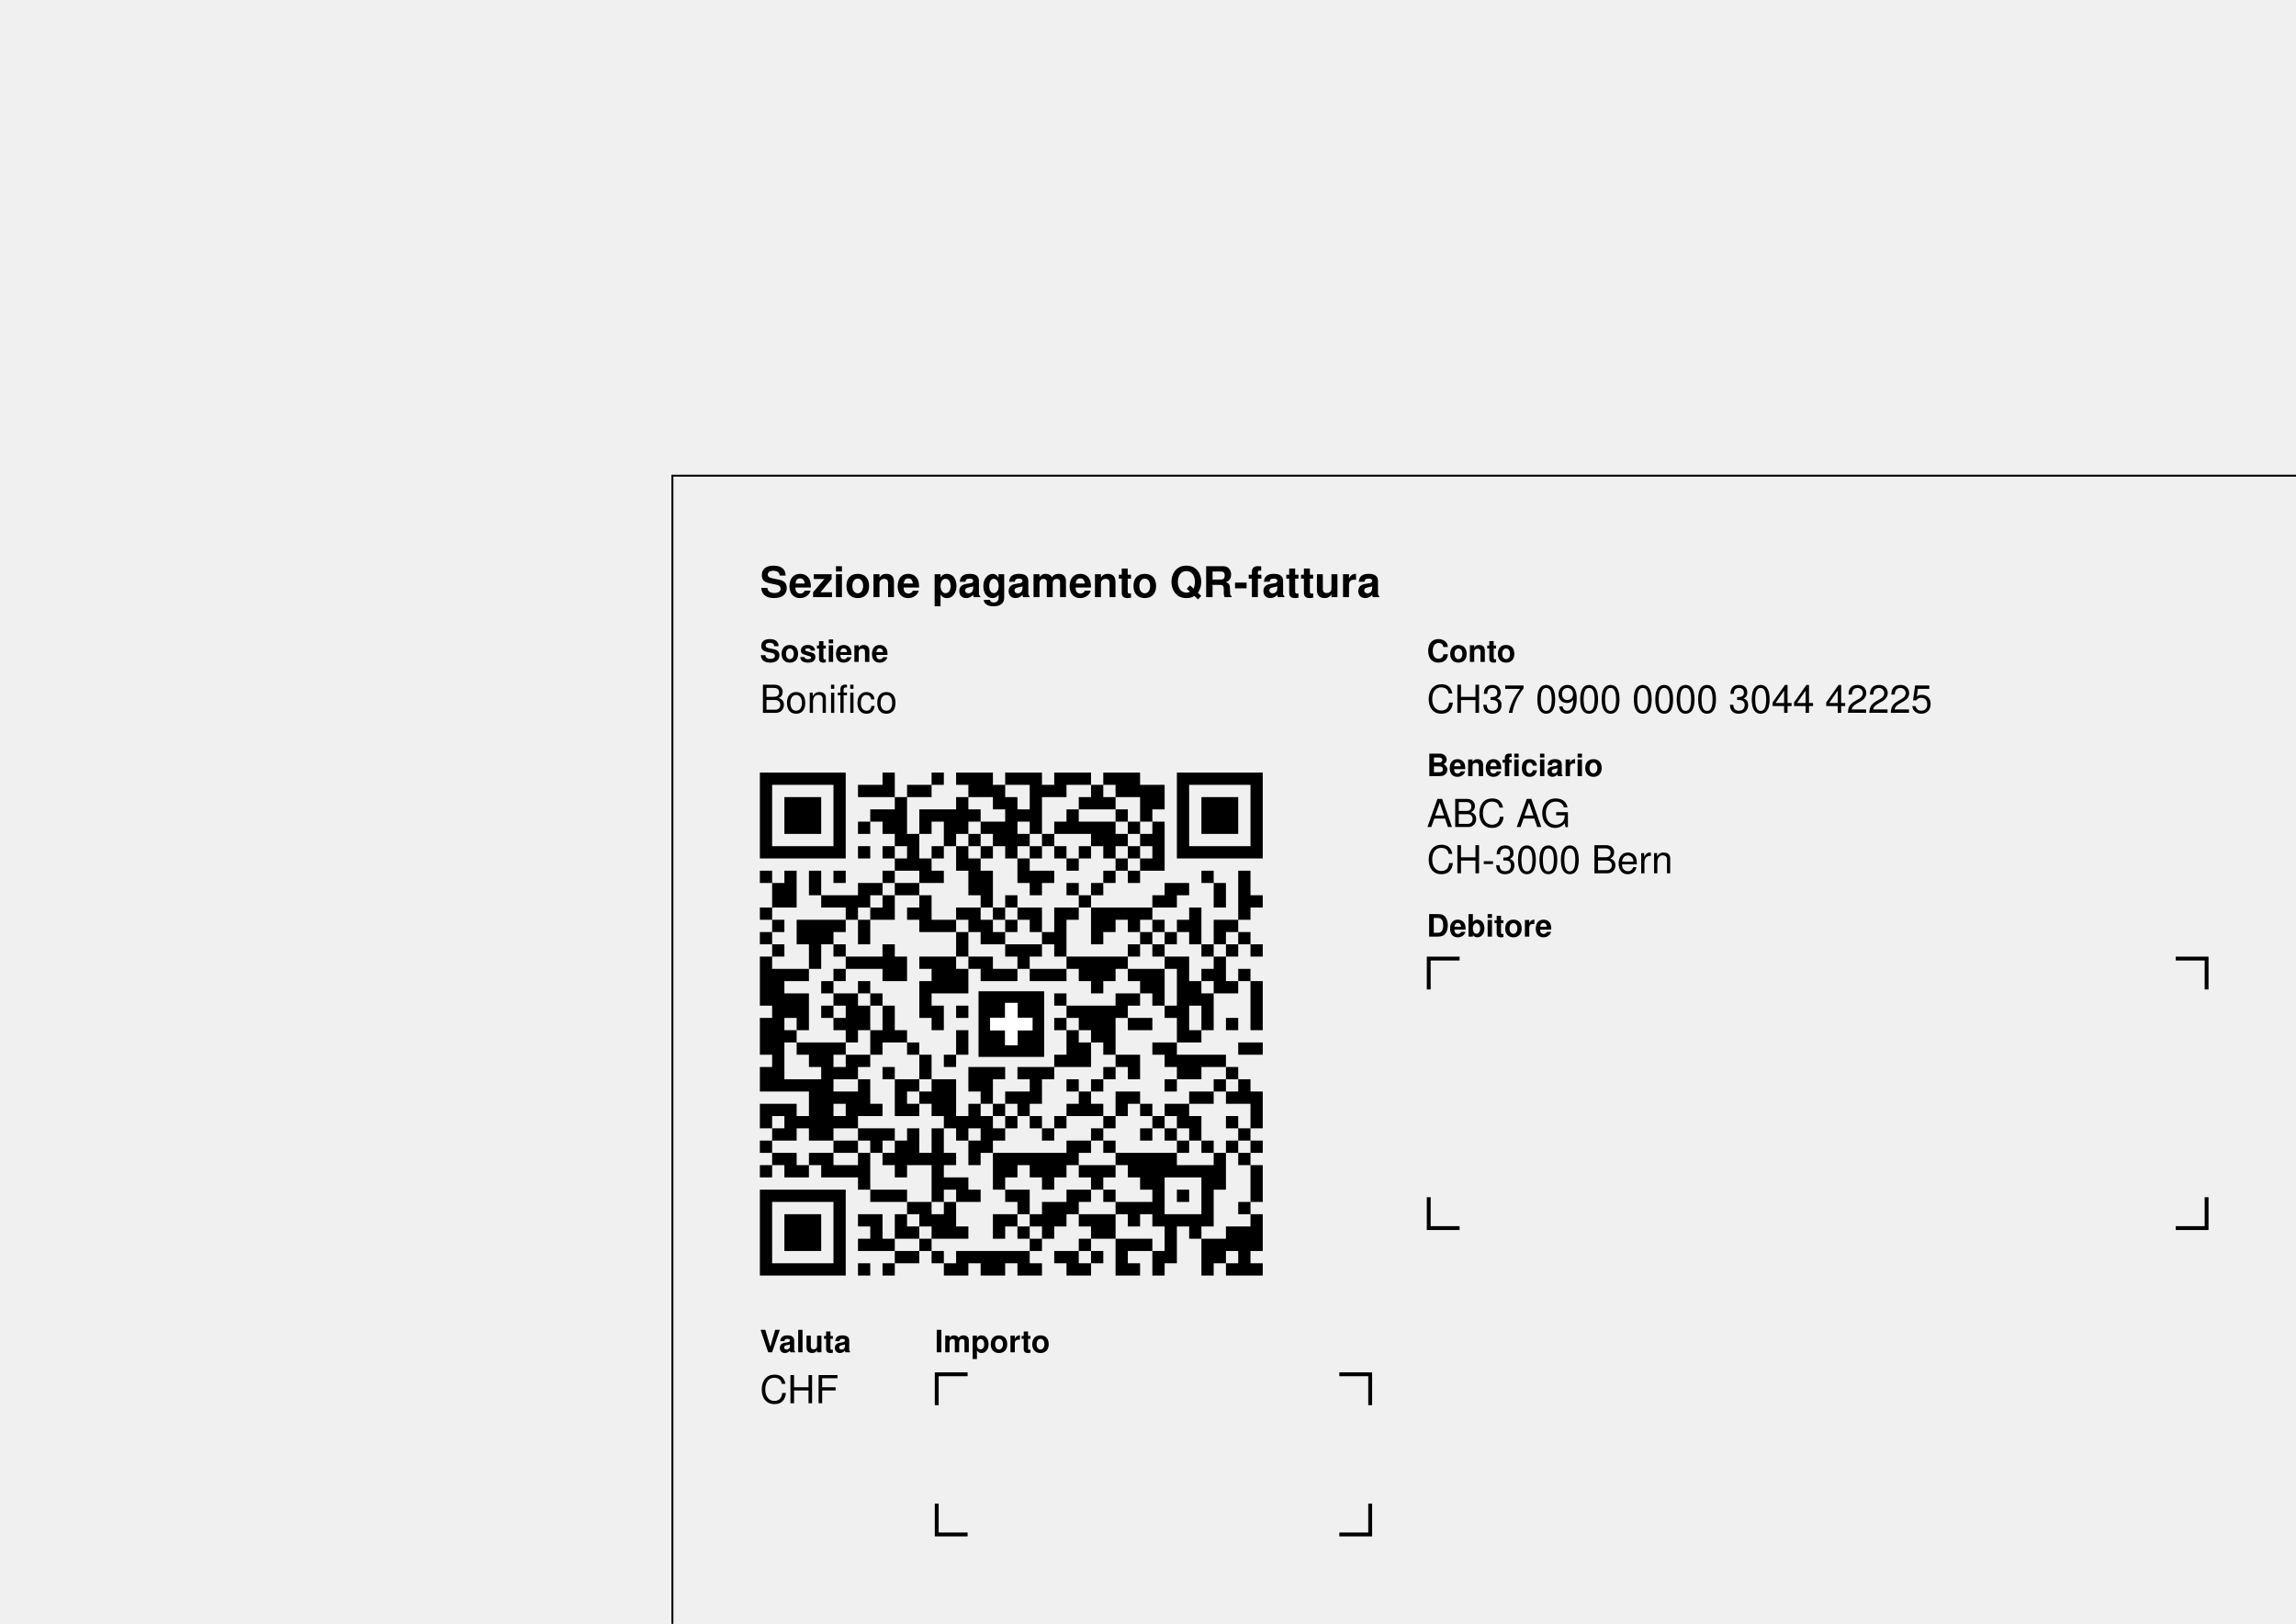
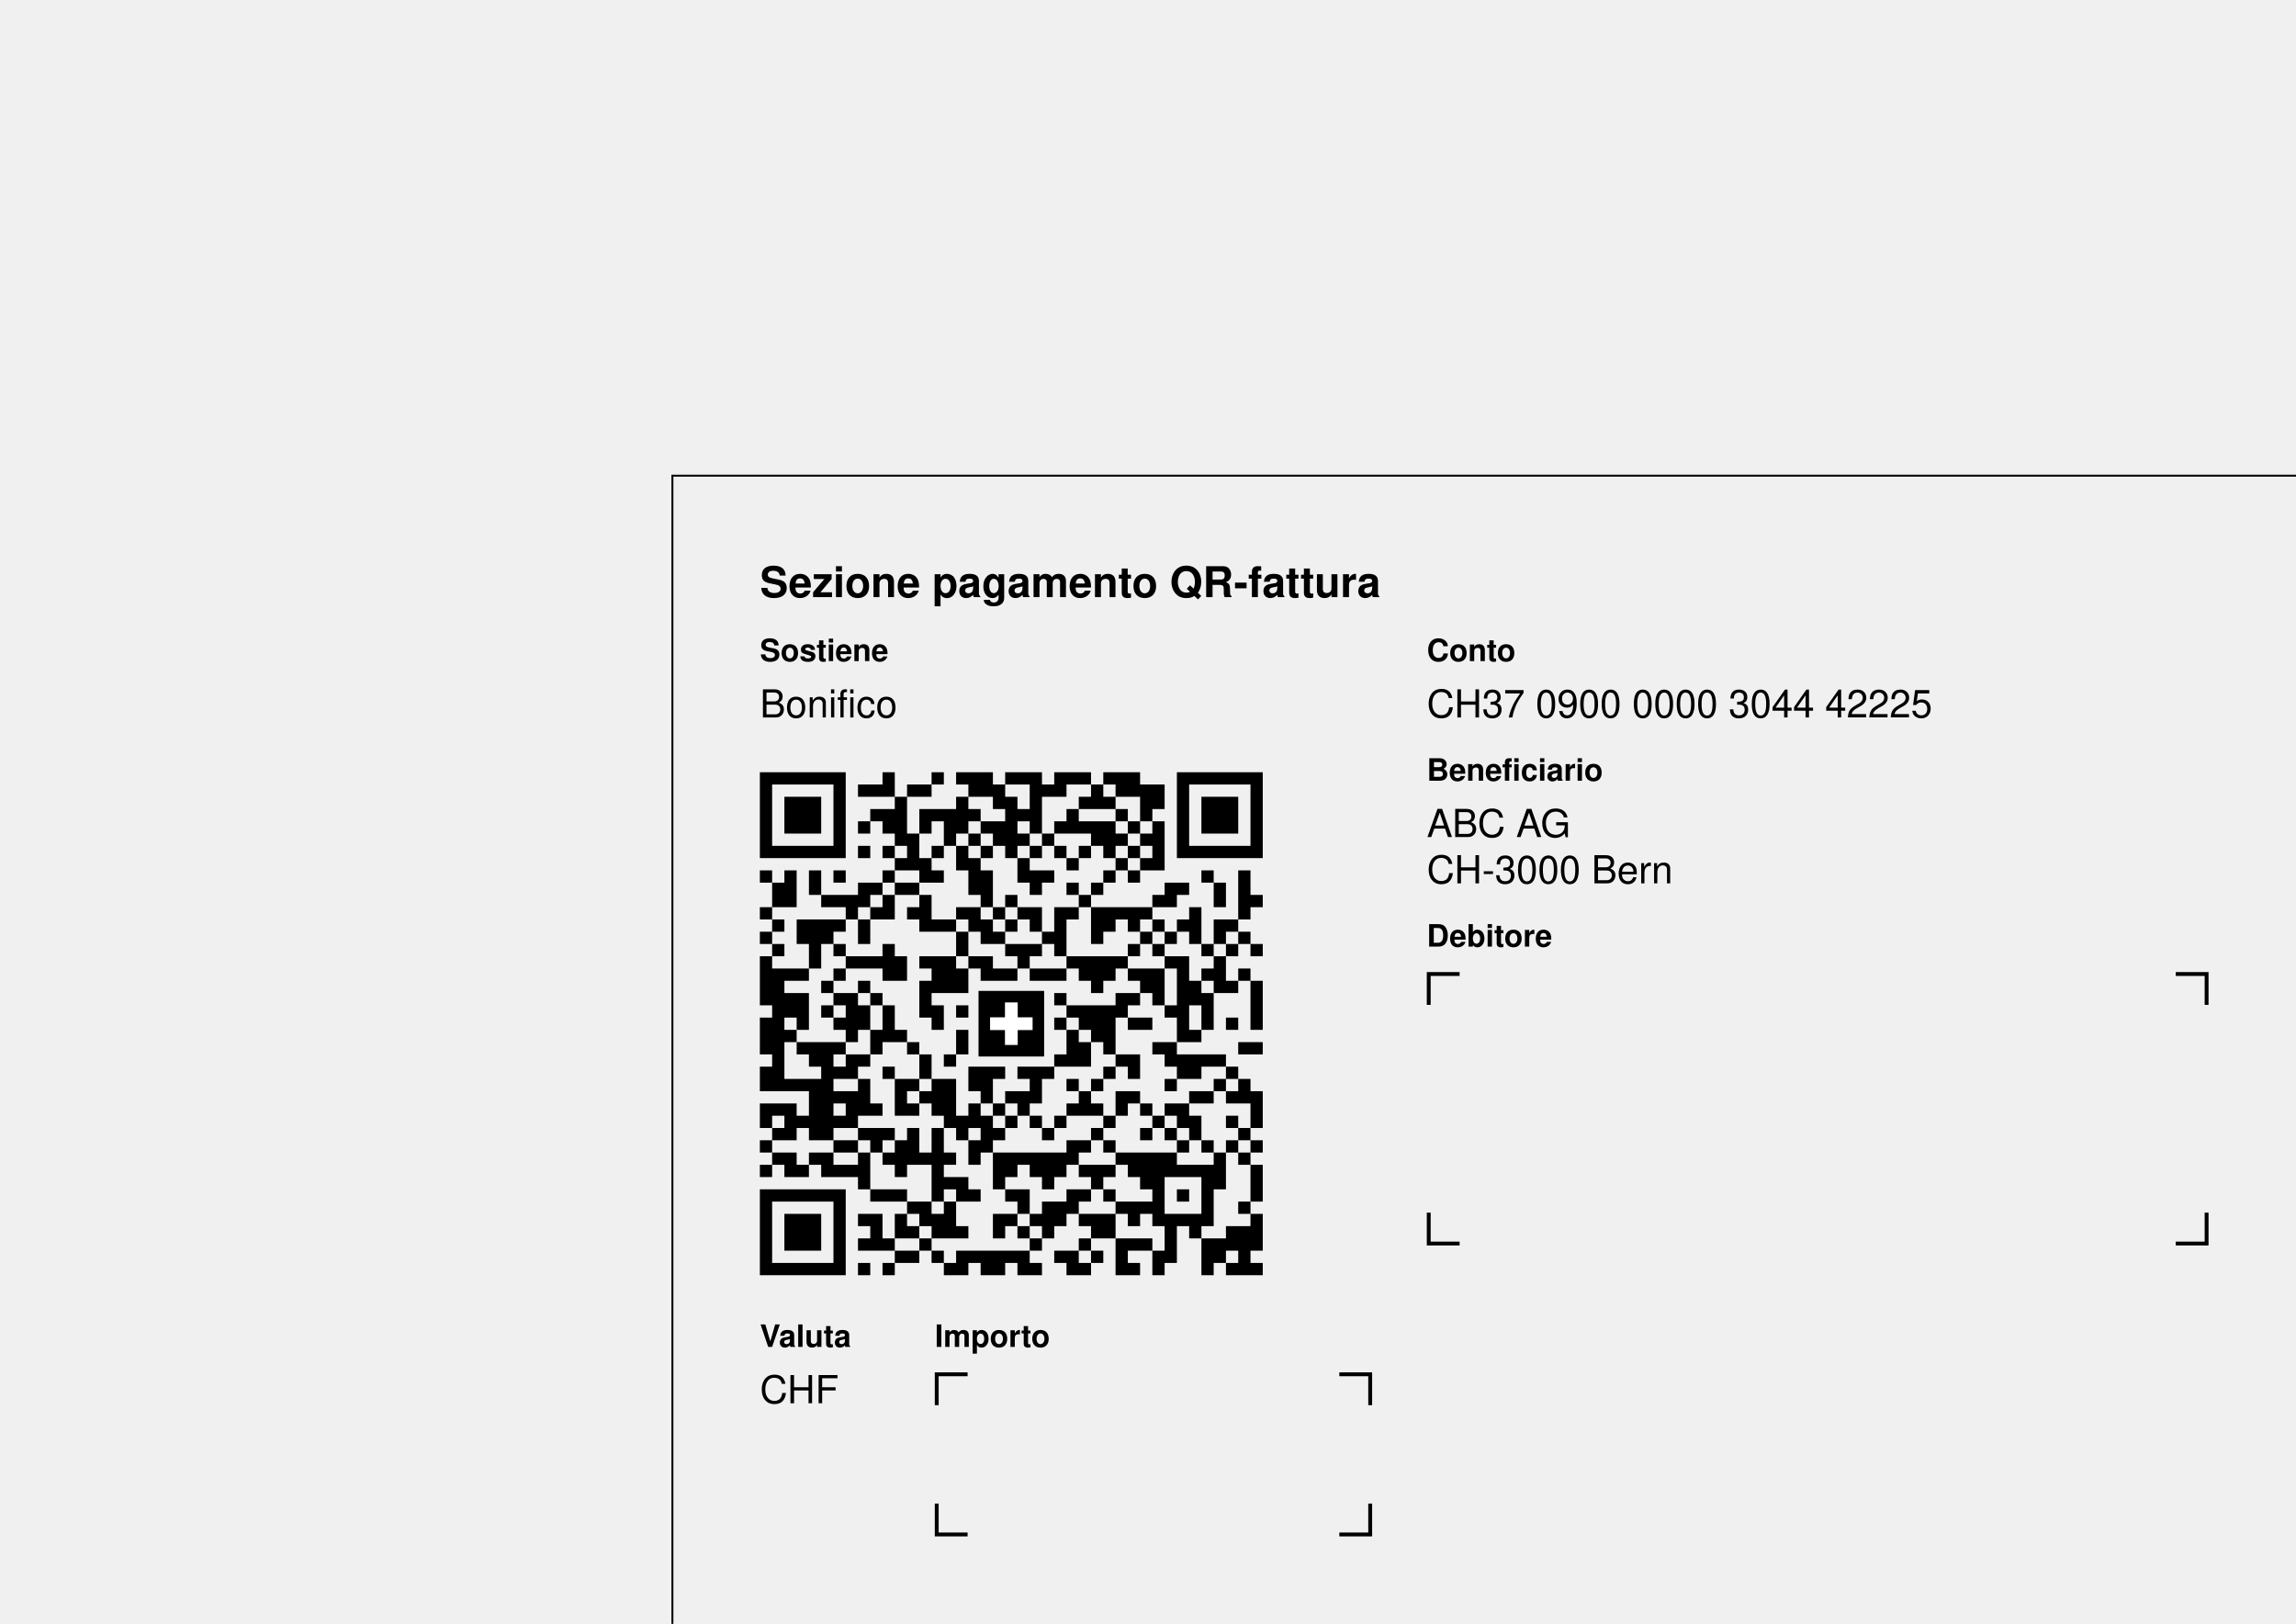
<svg xmlns="http://www.w3.org/2000/svg" width="210mm" height="148.5mm" version="1.1" viewBox="0 0 595.276 420.945">
-   <g font-family="Helvetica,Arial">
-     <g transform="translate(174.331 123.307)">
-       <path d="M0,297.638l0,-297.638l420.945,0" stroke="#000000" stroke-width="0.5" fill="none" />
+   <g font-family="Helvetica,Arial" transform="translate(0 420.945)">
+     <g transform="translate(174.331 -0)">
+       <path d="M0,-0l0,-297.638l420.945,0" stroke="#000000" stroke-width="0.5" fill="none" />
    </g>
-     <g transform="translate(197.008 145.984)">
-       <text x="0" y="8.8" font-size="11" font-weight="bold">Sezione pagamento QR-fattura</text>
-       <text x="0" y="25.6" font-size="8" font-weight="bold">Sostiene</text>
-       <text x="0" y="38.8" font-size="10">Bonifico</text>
+     <g transform="translate(197.008 -0)">
+       <text x="0" y="-266.161" font-size="11" font-weight="bold">Sezione pagamento QR-fattura</text>
+       <text x="0" y="-249.561" font-size="8" font-weight="bold">Sostiene</text>
+       <text x="0" y="-234.961" font-size="10">Bonifico</text>
+       <text x="0" y="-71.797" font-size="8" font-weight="bold">Valuta</text>
+       <text x="0" y="-57.197" font-size="10">CHF</text>
    </g>
-     <g transform="translate(197.008 200.269) scale(3.18)">
-       <path d="M0,0h7v1h-7zm10,0h1v2h-1zm4,0h1v1h-1zm2,0h3v1h-3zm4,0h3v1h-3zm4,0h3v1h-3z m4,0h3v1h-3zm6,0h7v1h-7zm-34,1h1v6h-1zm6,0h1v6h-1zm2,0h2v1h-2zm4,0h2v1h-2z m5,0h3v1h-3zm5,0h1v4h-1zm1,0h2v1h-2zm4,0h1v2h-1zm2,0h4v1h-4zm5,0h1v6h-1z m6,0h1v6h-1zm-38,1h3v3h-3zm9,0h1v4h-1zm5,0h1v3h-1zm3,0h2v1h-2zm7,0h1v1h-1z m2,0h1v1h-1zm3,0h2v1h-2zm5,0h3v3h-3zm-27,1h2v1h-2zm4,0h3v1h-3zm4,0h1v1h-1z m3,0h1v4h-1zm1,0h1v1h-1zm4,0h1v2h-1zm4,0h1v1h-1zm2,0h1v1h-1zm-23,1h1v1h-1z m2,0h1v1h-1zm3,0h1v1h-1zm2,0h1v2h-1zm3,0h2v1h-2zm6,0h1v1h-1zm2,0h3v1h-3z m4,0h1v1h-1zm2,0h1v4h-1zm-20,1h1v3h-1zm5,0h1v1h-1zm2,0h1v1h-1zm2,0h1v1h-1z m2,0h1v1h-1zm4,0h3v1h-3zm4,0h1v1h-1zm-30,1h5v1h-5zm7,0h1v1h-1zm2,0h1v1h-1z m4,0h1v1h-1zm2,0h1v2h-1zm2,0h1v1h-1zm4,0h1v1h-1zm2,0h1v1h-1zm2,0h1v1h-1z m2,0h1v1h-1zm2,0h1v1h-1zm5,0h5v1h-5zm-24,1h1v1h-1zm2,0h1v2h-1zm4,0h1v3h-1z m4,0h1v2h-1zm4,0h1v1h-1zm4,0h1v1h-1zm2,0h1v1h-1zm-31,1h1v1h-1zm2,0h1v3h-1z m2,0h1v2h-1zm2,0h1v1h-1zm4,0h1v1h-1zm4,0h1v1h-1zm4,0h1v3h-1zm4,0h2v1h-2z m6,0h1v1h-1zm2,0h1v1h-1zm6,0h1v1h-1zm3,0h1v4h-1zm-38,1h1v2h-1zm7,0h2v1h-2z m3,0h2v1h-2zm11,0h1v1h-1zm3,0h1v1h-1zm2,0h1v1h-1zm6,0h2v1h-2zm4,0h1v2h-1z m-32,1h4v1h-4zm5,0h1v2h-1zm3,0h1v3h-1zm7,0h1v1h-1zm6,0h1v1h-1zm6,0h2v1h-2z m8,0h1v1h-1zm-40,1h1v1h-1zm7,0h1v1h-1zm2,0h1v1h-1zm3,0h1v1h-1zm4,0h2v1h-2z m3,0h1v1h-1zm2,0h2v1h-2zm3,0h1v4h-1zm1,0h1v1h-1zm2,0h5v1h-5zm8,0h1v3h-1z m-34,1h1v1h-1zm2,0h3v2h-3zm3,0h1v1h-1zm2,0h1v2h-1zm6,0h2v1h-2zm3,0h2v1h-2z m3,0h1v1h-1zm2,0h1v1h-1zm5,0h2v1h-2zm3,0h1v1h-1zm2,0h1v1h-1zm2,0h1v1h-1z m3,0h2v1h-2zm-37,1h1v1h-1zm16,0h1v2h-1zm2,0h2v1h-2zm5,0h1v1h-1zm4,0h1v1h-1z m4,0h1v1h-1zm2,0h1v1h-1zm4,0h1v1h-1zm2,0h1v1h-1zm-38,1h1v1h-1zm3,0h1v2h-1z m2,0h1v1h-1zm4,0h1v3h-1zm10,0h3v1h-3zm10,0h1v1h-1zm2,0h1v1h-1zm4,0h1v1h-1z m2,0h1v1h-1zm2,0h1v1h-1zm-40,1h1v4h-1zm7,0h3v1h-3zm4,0h1v2h-1zm2,0h3v1h-3z m4,0h2v1h-2zm4,0h1v1h-1zm4,0h5v1h-5zm8,0h2v1h-2zm4,0h1v3h-1zm-36,1h1v10h-1z m1,0h2v1h-2zm4,0h1v1h-1zm8,0h3v2h-3zm4,0h3v1h-3zm4,0h3v1h-3zm4,0h3v1h-3z m4,0h3v1h-3zm4,0h1v6h-1zm2,0h1v1h-1zm3,0h1v1h-1zm-34,1h1v1h-1zm3,0h1v1h-1z m5,0h1v3h-1zm14,0h1v1h-1zm4,0h2v1h-2zm4,0h1v2h-1zm3,0h1v1h-1zm2,0h1v4h-1z m-38,1h2v2h-2zm4,0h2v1h-2zm3,0h1v1h-1zm15,0h1v1h-1zm5,0h2v1h-2zm3,0h1v1h-1z m4,0h1v3h-1zm-31,1h1v1h-1zm2,0h2v2h-2zm3,0h1v3h-1zm4,0h1v2h-1zm2,0h1v1h-1z m9,0h5v1h-5zm8,0h1v1h-1zm-33,1h1v3h-1zm3,0h1v1h-1zm3,0h1v1h-1zm18,0h1v1h-1z m2,0h3v1h-3zm4,0h2v1h-2zm8,0h1v1h-1zm-36,1h1v1h-1zm5,0h1v1h-1zm2,0h1v2h-1z m2,0h1v1h-1zm5,0h1v2h-1zm9,0h1v3h-1zm2,0h2v1h-2zm8,0h1v1h-1zm-32,1h4v1h-4z m9,0h1v1h-1zm14,0h1v2h-1zm2,0h1v1h-1zm4,0h2v1h-2zm7,0h2v1h-2zm-35,1h2v1h-2z m3,0h2v1h-2zm6,0h1v2h-1zm2,0h1v1h-1zm9,0h1v1h-1zm5,0h2v1h-2zm4,0h5v1h-5z m-33,1h1v2h-1zm5,0h1v6h-1zm1,0h2v1h-2zm4,0h1v1h-1zm7,0h2v2h-2zm2,0h1v1h-1z m2,0h3v1h-3zm7,0h1v1h-1zm2,0h1v1h-1zm4,0h2v1h-2zm4,0h1v1h-1zm-36,1h3v1h-3z m6,0h1v3h-1zm3,0h1v3h-1zm1,0h1v1h-1zm2,0h2v3h-2zm8,0h1v2h-1zm3,0h1v1h-1z m2,0h1v1h-1zm6,0h1v1h-1zm4,0h1v1h-1zm2,0h1v2h-1zm-35,1h1v4h-1zm2,0h2v1h-2z m7,0h1v1h-1zm5,0h1v1h-1zm2,0h2v1h-2zm6,0h1v2h-1zm3,0h2v1h-2zm6,0h2v1h-2z m3,0h1v1h-1zm2,0h1v3h-1zm-40,1h3v1h-3zm7,0h1v2h-1zm2,0h1v1h-1zm3,0h1v1h-1z m5,0h1v2h-1zm2,0h1v1h-1zm2,0h1v1h-1zm4,0h1v1h-1zm2,0h1v1h-1zm2,0h1v1h-1z m2,0h1v1h-1zm2,0h2v1h-2zm-33,1h1v1h-1zm2,0h2v1h-2zm4,0h1v1h-1zm9,0h2v1h-2z m3,0h1v3h-1zm2,0h1v1h-1zm2,0h1v1h-1zm2,0h1v1h-1zm4,0h1v1h-1zm4,0h1v1h-1z m2,0h2v1h-2zm4,0h1v1h-1zm-37,1h2v1h-2zm7,0h3v1h-3zm4,0h1v3h-1zm2,0h1v6h-1z m2,0h1v1h-1zm3,0h1v1h-1zm4,0h1v1h-1zm4,0h1v1h-1zm4,0h1v1h-1zm2,0h1v1h-1z m2,0h1v1h-1zm4,0h1v1h-1zm-39,1h1v1h-1zm6,0h2v1h-2zm3,0h1v1h-1zm2,0h1v3h-1z m6,0h1v2h-1zm8,0h2v1h-2zm3,0h1v1h-1zm6,0h1v1h-1zm2,0h1v1h-1zm2,0h1v1h-1z m2,0h1v1h-1zm-39,1h2v1h-2zm3,0h2v1h-2zm4,0h1v3h-1zm2,0h1v1h-1zm3,0h1v1h-1z m2,0h1v1h-1zm4,0h7v1h-7zm10,0h5v1h-5zm8,0h1v3h-1zm2,0h1v1h-1zm-39,1h1v1h-1z m2,0h2v1h-2zm3,0h3v1h-3zm14,0h2v1h-2zm3,0h3v1h-3zm4,0h3v1h-3zm4,0h7v1h-7z m10,0h1v3h-1zm-25,1h2v1h-2zm4,0h1v1h-1zm4,0h1v1h-1zm4,0h1v1h-1zm4,0h2v1h-2z m5,0h1v4h-1zm-36,1h7v1h-7zm9,0h3v1h-3zm7,0h2v1h-2zm4,0h2v1h-2zm5,0h2v1h-2z m3,0h1v1h-1zm4,0h1v3h-1zm2,0h1v1h-1zm-34,1h1v6h-1zm6,0h1v6h-1zm6,0h2v1h-2z m3,0h1v3h-1zm6,0h1v1h-1zm2,0h2v2h-2zm2,0h1v1h-1zm4,0h3v1h-3zm10,0h1v1h-1z m-37,1h3v3h-3zm6,0h2v1h-2zm3,0h1v2h-1zm2,0h2v1h-2zm6,0h2v1h-2zm3,0h1v1h-1z m4,0h3v1h-3zm4,0h1v1h-1zm3,0h1v4h-1zm1,0h2v1h-2zm6,0h1v3h-1zm-31,1h1v2h-1z m3,0h1v1h-1zm2,0h1v1h-1zm2,0h1v1h-1zm3,0h1v1h-1zm2,0h1v1h-1zm2,0h1v1h-1z m4,0h2v1h-2zm8,0h1v1h-1zm3,0h2v2h-2zm-30,1h1v1h-1zm2,0h1v1h-1zm3,0h1v1h-1z m9,0h1v1h-1zm4,0h1v1h-1zm3,0h3v1h-3zm7,0h2v2h-2zm-25,1h2v1h-2zm3,0h1v1h-1z m2,0h6v1h-6zm8,0h2v1h-2zm3,0h1v1h-1zm2,0h1v2h-1zm3,0h1v2h-1zm7,0h1v2h-1z m-38,1h5v1h-5zm7,0h1v1h-1zm2,0h1v1h-1zm5,0h2v1h-2zm3,0h2v1h-2zm3,0h2v1h-2z m4,0h2v1h-2zm5,0h1v1h-1zm6,0h1v1h-1zm2,0h1v1h-1zm2,0h1v1h-1z" fill="#000000" />
+     <g transform="translate(242.362 -0)">
+       <text x="0" y="-71.797" font-size="8" font-weight="bold">Importo</text>
+       <path d="M0.5,-31.181l0,8.004l8.004,0m96.378,0l8.004,0l0,-8.004m0,-25.512l0,-8.004l-8.004,0m-96.378,0l-8.004,0l0,8.004" stroke="#000000" fill="none" />
    </g>
-     <g transform="translate(197.008 200.269)">
-       <path d="M56.693,56.693h17.008v17.008h-17.008z" fill="#000000" />
-       <path d="M63.543,59.685h3.307v11.024h-3.307zm-3.858,3.858h11.024v3.307h-11.024z" fill="#ffffff" />
+     <g transform="translate(197.008 -90.382) scale(3.18)">
+       <path d="M0,-41h7v1h-7zm10,0h1v2h-1zm4,0h1v1h-1zm2,0h3v1h-3zm4,0h3v1h-3zm4,0h3v1h-3z m4,0h3v1h-3zm6,0h7v1h-7zm-34,1h1v6h-1zm6,0h1v6h-1zm2,0h2v1h-2zm4,0h2v1h-2z m5,0h3v1h-3zm5,0h1v4h-1zm1,0h2v1h-2zm4,0h1v2h-1zm2,0h4v1h-4zm5,0h1v6h-1z m6,0h1v6h-1zm-38,1h3v3h-3zm9,0h1v4h-1zm5,0h1v3h-1zm3,0h2v1h-2zm7,0h1v1h-1z m2,0h1v1h-1zm3,0h2v1h-2zm5,0h3v3h-3zm-27,1h2v1h-2zm4,0h3v1h-3zm4,0h1v1h-1z m3,0h1v4h-1zm1,0h1v1h-1zm4,0h1v2h-1zm4,0h1v1h-1zm2,0h1v1h-1zm-23,1h1v1h-1z m2,0h1v1h-1zm3,0h1v1h-1zm2,0h1v2h-1zm3,0h2v1h-2zm6,0h1v1h-1zm2,0h3v1h-3z m4,0h1v1h-1zm2,0h1v4h-1zm-20,1h1v3h-1zm5,0h1v1h-1zm2,0h1v1h-1zm2,0h1v1h-1z m2,0h1v1h-1zm4,0h3v1h-3zm4,0h1v1h-1zm-30,1h5v1h-5zm7,0h1v1h-1zm2,0h1v1h-1z m4,0h1v1h-1zm2,0h1v2h-1zm2,0h1v1h-1zm4,0h1v1h-1zm2,0h1v1h-1zm2,0h1v1h-1z m2,0h1v1h-1zm2,0h1v1h-1zm5,0h5v1h-5zm-24,1h1v1h-1zm2,0h1v2h-1zm4,0h1v3h-1z m4,0h1v2h-1zm4,0h1v1h-1zm4,0h1v1h-1zm2,0h1v1h-1zm-31,1h1v1h-1zm2,0h1v3h-1z m2,0h1v2h-1zm2,0h1v1h-1zm4,0h1v1h-1zm4,0h1v1h-1zm4,0h1v3h-1zm4,0h2v1h-2z m6,0h1v1h-1zm2,0h1v1h-1zm6,0h1v1h-1zm3,0h1v4h-1zm-38,1h1v2h-1zm7,0h2v1h-2z m3,0h2v1h-2zm11,0h1v1h-1zm3,0h1v1h-1zm2,0h1v1h-1zm6,0h2v1h-2zm4,0h1v2h-1z m-32,1h4v1h-4zm5,0h1v2h-1zm3,0h1v3h-1zm7,0h1v1h-1zm6,0h1v1h-1zm6,0h2v1h-2z m8,0h1v1h-1zm-40,1h1v1h-1zm7,0h1v1h-1zm2,0h1v1h-1zm3,0h1v1h-1zm4,0h2v1h-2z m3,0h1v1h-1zm2,0h2v1h-2zm3,0h1v4h-1zm1,0h1v1h-1zm2,0h5v1h-5zm8,0h1v3h-1z m-34,1h1v1h-1zm2,0h3v2h-3zm3,0h1v1h-1zm2,0h1v2h-1zm6,0h2v1h-2zm3,0h2v1h-2z m3,0h1v1h-1zm2,0h1v1h-1zm5,0h2v1h-2zm3,0h1v1h-1zm2,0h1v1h-1zm2,0h1v1h-1z m3,0h2v1h-2zm-37,1h1v1h-1zm16,0h1v2h-1zm2,0h2v1h-2zm5,0h1v1h-1zm4,0h1v1h-1z m4,0h1v1h-1zm2,0h1v1h-1zm4,0h1v1h-1zm2,0h1v1h-1zm-38,1h1v1h-1zm3,0h1v2h-1z m2,0h1v1h-1zm4,0h1v3h-1zm10,0h3v1h-3zm10,0h1v1h-1zm2,0h1v1h-1zm4,0h1v1h-1z m2,0h1v1h-1zm2,0h1v1h-1zm-40,1h1v4h-1zm7,0h3v1h-3zm4,0h1v2h-1zm2,0h3v1h-3z m4,0h2v1h-2zm4,0h1v1h-1zm4,0h5v1h-5zm8,0h2v1h-2zm4,-0h1v3h-1zm-36,1h1v10h-1z m1,0h2v1h-2zm4,0h1v1h-1zm8,-0h3v2h-3zm4,0h3v1h-3zm4,0h3v1h-3zm4,0h3v1h-3z m4,0h3v1h-3zm4,0h1v6h-1zm2,0h1v1h-1zm3,0h1v1h-1zm-34,1h1v1h-1zm3,0h1v1h-1z m5,0h1v3h-1zm14,-0h1v1h-1zm4,0h2v1h-2zm4,0h1v2h-1zm3,-0h1v1h-1zm2,0h1v4h-1z m-38,1h2v2h-2zm4,0h2v1h-2zm3,0h1v1h-1zm15,0h1v1h-1zm5,0h2v1h-2zm3,0h1v1h-1z m4,-0h1v3h-1zm-31,1h1v1h-1zm2,-0h2v2h-2zm3,0h1v3h-1zm4,0h1v2h-1zm2,0h1v1h-1z m9,0h5v1h-5zm8,0h1v1h-1zm-33,1h1v3h-1zm3,0h1v1h-1zm3,0h1v1h-1zm18,0h1v1h-1z m2,0h3v1h-3zm4,0h2v1h-2zm8,0h1v1h-1zm-36,1h1v1h-1zm5,0h1v1h-1zm2,0h1v2h-1z m2,0h1v1h-1zm5,0h1v2h-1zm9,0h1v3h-1zm2,0h2v1h-2zm8,0h1v1h-1zm-32,1h4v1h-4z m9,0h1v1h-1zm14,0h1v2h-1zm2,0h1v1h-1zm4,0h2v1h-2zm7,0h2v1h-2zm-35,1h2v1h-2z m3,0h2v1h-2zm6,0h1v2h-1zm2,0h1v1h-1zm9,0h1v1h-1zm5,0h2v1h-2zm4,0h5v1h-5z m-33,1h1v2h-1zm5,0h1v6h-1zm1,0h2v1h-2zm4,0h1v1h-1zm7,0h2v2h-2zm2,0h1v1h-1z m2,0h3v1h-3zm7,0h1v1h-1zm2,0h1v1h-1zm4,0h2v1h-2zm4,0h1v1h-1zm-36,1h3v1h-3z m6,0h1v3h-1zm3,0h1v3h-1zm1,0h1v1h-1zm2,0h2v3h-2zm8,0h1v2h-1zm3,0h1v1h-1z m2,0h1v1h-1zm6,0h1v1h-1zm4,0h1v1h-1zm2,0h1v2h-1zm-35,1h1v4h-1zm2,0h2v1h-2z m7,0h1v1h-1zm5,0h1v1h-1zm2,0h2v1h-2zm6,0h1v2h-1zm3,0h2v1h-2zm6,0h2v1h-2z m3,0h1v1h-1zm2,0h1v3h-1zm-40,1h3v1h-3zm7,0h1v2h-1zm2,0h1v1h-1zm3,0h1v1h-1z m5,0h1v2h-1zm2,0h1v1h-1zm2,0h1v1h-1zm4,0h1v1h-1zm2,0h1v1h-1zm2,0h1v1h-1z m2,0h1v1h-1zm2,0h2v1h-2zm-33,1h1v1h-1zm2,0h2v1h-2zm4,0h1v1h-1zm9,0h2v1h-2z m3,0h1v3h-1zm2,0h1v1h-1zm2,0h1v1h-1zm2,0h1v1h-1zm4,0h1v1h-1zm4,0h1v1h-1z m2,0h2v1h-2zm4,0h1v1h-1zm-37,1h2v1h-2zm7,0h3v1h-3zm4,0h1v3h-1zm2,0h1v6h-1z m2,0h1v1h-1zm3,0h1v1h-1zm4,0h1v1h-1zm4,0h1v1h-1zm4,0h1v1h-1zm2,0h1v1h-1z m2,0h1v1h-1zm4,0h1v1h-1zm-39,1h1v1h-1zm6,0h2v1h-2zm3,0h1v1h-1zm2,0h1v3h-1z m6,-0h1v2h-1zm8,0h2v1h-2zm3,0h1v1h-1zm6,0h1v1h-1zm2,0h1v1h-1zm2,0h1v1h-1z m2,0h1v1h-1zm-39,1h2v1h-2zm3,0h2v1h-2zm4,0h1v3h-1zm2,-0h1v1h-1zm3,0h1v1h-1z m2,0h1v1h-1zm4,0h7v1h-7zm10,0h5v1h-5zm8,0h1v3h-1zm2,-0h1v1h-1zm-39,1h1v1h-1z m2,0h2v1h-2zm3,0h3v1h-3zm14,0h2v1h-2zm3,0h3v1h-3zm4,0h3v1h-3zm4,0h7v1h-7z m10,0h1v3h-1zm-25,1h2v1h-2zm4,0h1v1h-1zm4,0h1v1h-1zm4,0h1v1h-1zm4,0h2v1h-2z m5,0h1v4h-1zm-36,1h7v1h-7zm9,0h3v1h-3zm7,0h2v1h-2zm4,0h2v1h-2zm5,0h2v1h-2z m3,0h1v1h-1zm4,0h1v3h-1zm2,0h1v1h-1zm-34,1h1v6h-1zm6,0h1v6h-1zm6,-0h2v1h-2z m3,0h1v3h-1zm6,-0h1v1h-1zm2,0h2v2h-2zm2,-0h1v1h-1zm4,0h3v1h-3zm10,0h1v1h-1z m-37,1h3v3h-3zm6,-0h2v1h-2zm3,0h1v2h-1zm2,-0h2v1h-2zm6,0h2v1h-2zm3,0h1v1h-1z m4,0h3v1h-3zm4,0h1v1h-1zm3,0h1v4h-1zm1,0h2v1h-2zm6,0h1v3h-1zm-31,1h1v2h-1z m3,0h1v1h-1zm2,0h1v1h-1zm2,0h1v1h-1zm3,0h1v1h-1zm2,0h1v1h-1zm2,0h1v1h-1z m4,0h2v1h-2zm8,0h1v1h-1zm3,0h2v2h-2zm-30,1h1v1h-1zm2,0h1v1h-1zm3,0h1v1h-1z m9,0h1v1h-1zm4,0h1v1h-1zm3,0h3v1h-3zm7,0h2v2h-2zm-25,1h2v1h-2zm3,0h1v1h-1z m2,0h6v1h-6zm8,0h2v1h-2zm3,0h1v1h-1zm2,0h1v2h-1zm3,0h1v2h-1zm7,0h1v2h-1z m-38,1h5v1h-5zm7,0h1v1h-1zm2,0h1v1h-1zm5,0h2v1h-2zm3,0h2v1h-2zm3,0h2v1h-2z m4,0h2v1h-2zm5,0h1v1h-1zm6,0h1v1h-1zm2,0h1v1h-1zm2,0h1v1h-1z" fill="#000000" />
    </g>
-     <g transform="translate(197.008 344.148)">
-       <text x="0" y="6.4" font-size="8" font-weight="bold">Valuta</text>
-       <text x="0" y="19.6" font-size="10">CHF</text>
-       <text x="45.354" y="6.4" font-size="8" font-weight="bold">Importo</text>
-       <path d="M45.854,20.104l0,-8.004l8.004,0m96.378,0l8.004,0l0,8.004m0,25.512l0,8.004l-8.004,0m-96.378,0l-8.004,0l0,-8.004" stroke="#000000" fill="none" />
+     <g transform="translate(197.008 -90.382)">
+       <path d="M56.693,-73.701h17.008v17.008h-17.008z" fill="#000000" />
+       <path d="M63.543,-70.709h3.307v11.024h-3.307zm-3.858,3.858h11.024v3.307h-11.024z" fill="#ffffff" />
    </g>
-     <g transform="translate(369.921 165.184)">
-       <text x="0" y="6.4" font-size="8" font-weight="bold">Conto</text>
-       <text x="0" y="19.6" font-size="10">CH37 0900 0000 3044 42225</text>
-       <text x="0" y="36" font-size="8" font-weight="bold">Beneficiario</text>
-       <text x="0" y="49.2" font-size="10">ABC AG</text>
-       <text x="0" y="61.2" font-size="10">CH-3000 Bern</text>
-       <text x="0" y="77.6" font-size="8" font-weight="bold">Debitore</text>
-       <path d="M0.5,91.304l0,-8.004l8.004,0m185.669,0l8.004,0l0,8.004m0,53.858l0,8.004l-8.004,0m-185.669,0l-8.004,0l0,-8.004" stroke="#000000" fill="none" />
+     <g transform="translate(197.008 -0)">
+ </g>
+     <g transform="translate(369.921 -0)">
+       <text x="0" y="-249.561" font-size="8" font-weight="bold">Conto</text>
+       <text x="0" y="-234.961" font-size="10">CH37 0900 0000 3044 42225</text>
+       <text x="0" y="-218.561" font-size="8" font-weight="bold">Beneficiario</text>
+       <text x="0" y="-203.961" font-size="10">ABC AG</text>
+       <text x="0" y="-191.961" font-size="10">CH-3000 Bern</text>
+       <text x="0" y="-175.561" font-size="8" font-weight="bold">Debitore</text>
+       <path d="M0.5,-106.598l0,8.004l8.004,0m185.669,0l8.004,0l0,-8.004m0,-53.858l0,-8.004l-8.004,0m-185.669,0l-8.004,0l0,8.004" stroke="#000000" fill="none" />
    </g>
  </g>
</svg>
